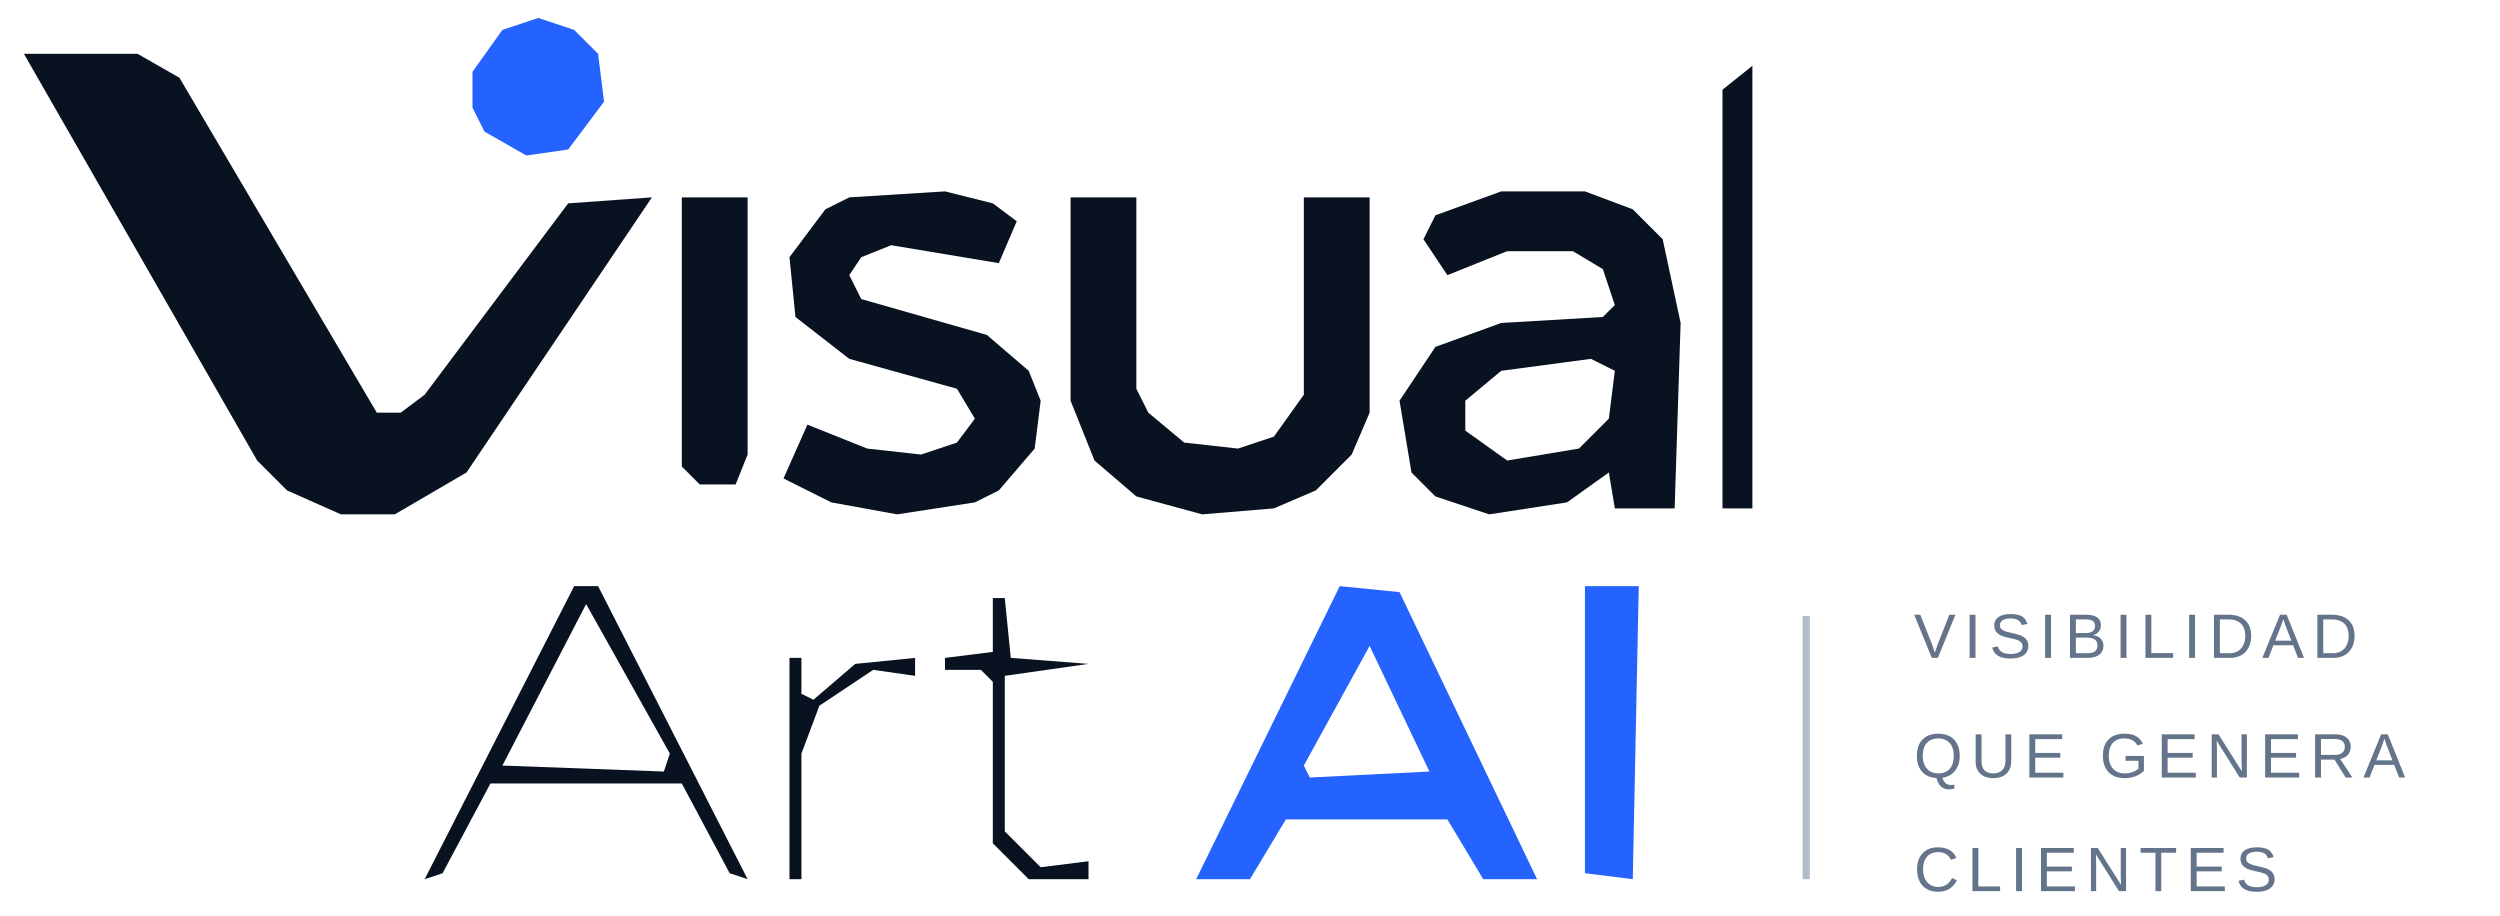
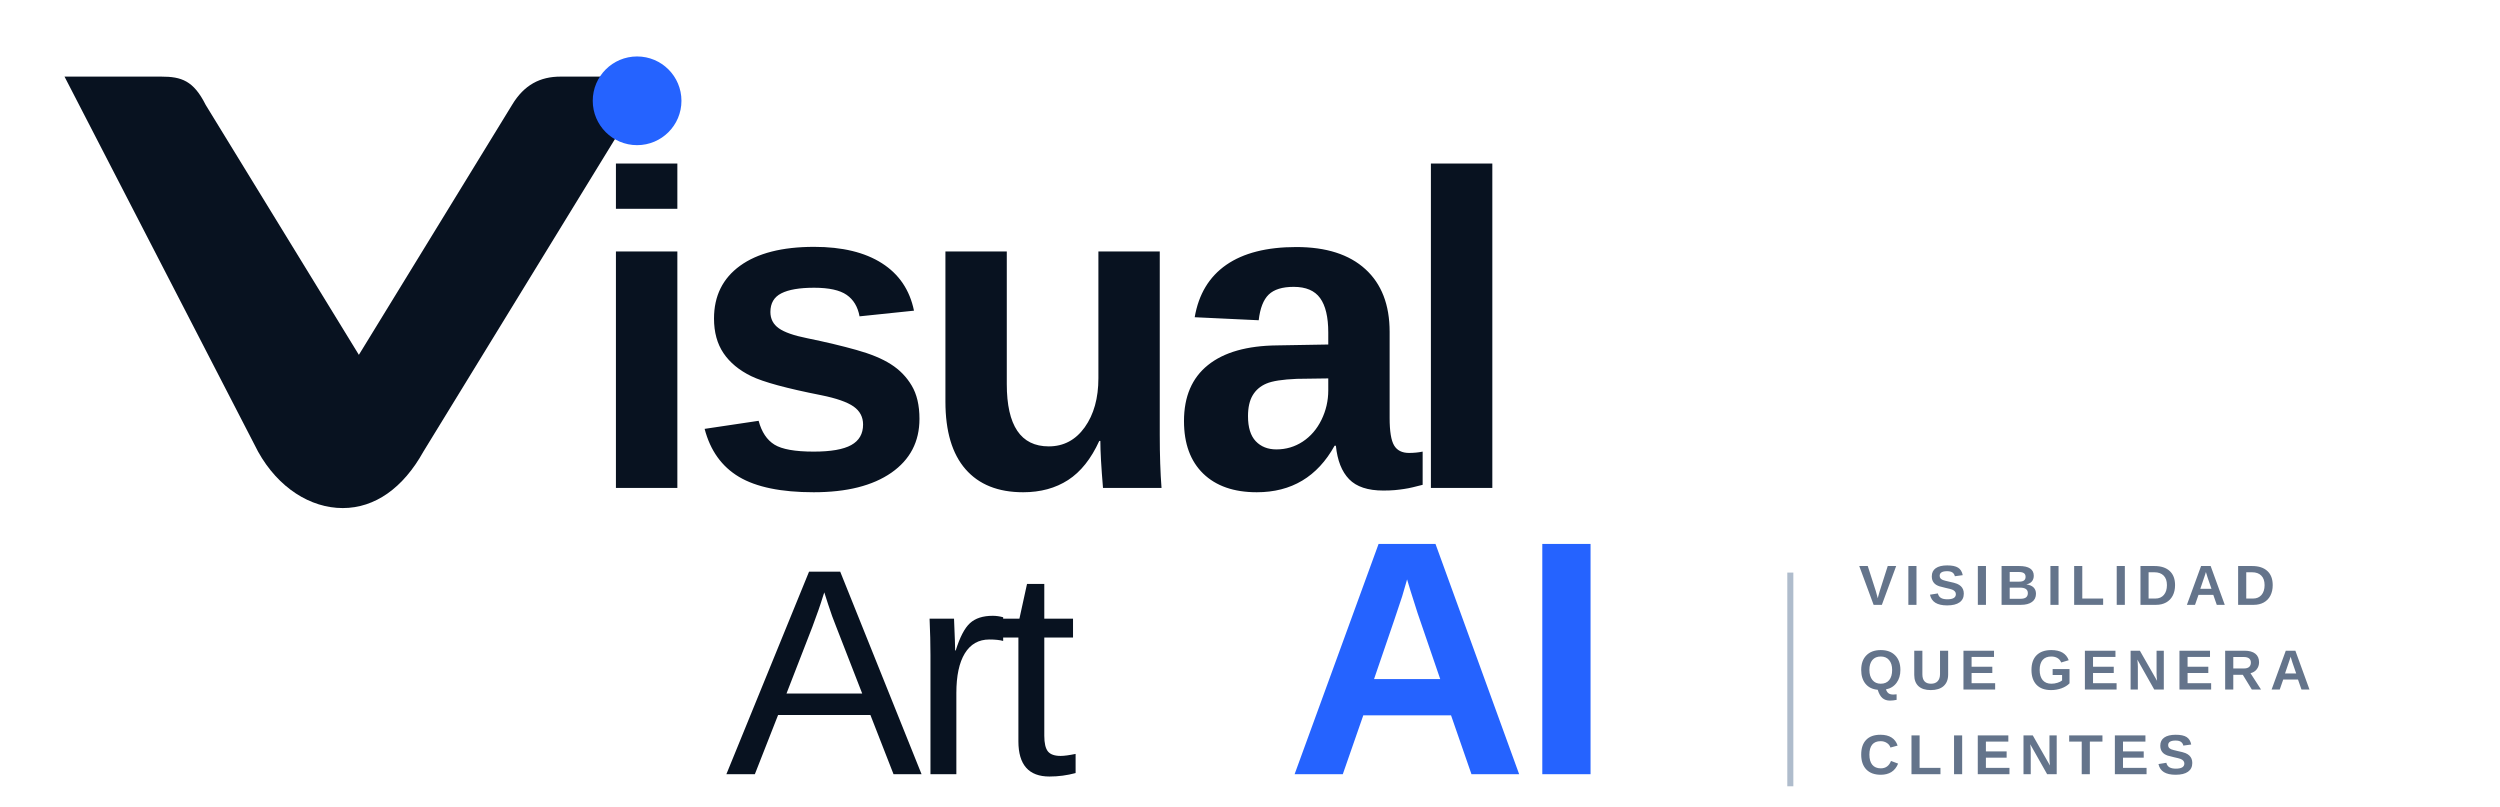
- <svg xmlns="http://www.w3.org/2000/svg" viewBox="13 7 418 153" role="img" aria-labelledby="logoTitle">
-   <path fill="#081220" fill-rule="evenodd" d="M166,117 156,118 149,124 147,123 147,117 145,117 145,154 147,154 147,133 150,125 159,119 166,120Z M111,108 125,133 124,136 97,135Z M179,107 179,116 171,117 171,119 177,119 179,121 179,148 185,154 195,154 195,151 187,152 181,146 181,120 195,118 182,117 181,107Z M109,105 84,154 87,153 95,138 127,138 135,153 138,154 113,105Z M283,69 282,77 277,82 265,84 258,79 258,74 264,69 279,67Z M192,40 192,74 196,84 203,90 214,93 226,92 233,89 239,83 242,76 242,40 231,40 231,73 226,80 220,82 211,81 205,76 203,72 203,40Z M127,40 127,85 130,88 136,88 138,83 138,40Z M253,43 251,47 255,53 265,49 276,49 281,52 283,58 281,60 264,61 253,65 247,74 249,86 253,90 262,93 275,91 282,86 283,92 293,92 294,61 291,47 286,42 278,39 264,39Z M155,40 151,42 145,50 146,60 155,67 173,72 176,77 173,81 167,83 158,82 148,78 144,87 152,91 163,93 176,91 180,89 186,82 187,74 185,69 178,63 157,57 155,53 157,50 162,48 180,51 183,44 179,41 171,39Z M306,18 301,22 301,92 306,92Z M17,16 56,84 61,89 70,93 79,93 91,86 122,40 108,41 84,73 80,76 76,76 43,20 36,16Z" />
-   <path fill="#2563FF" fill-rule="evenodd" d="M242,115 252,136 232,137 231,135Z M278,105 278,153 286,154 287,105Z M237,105 213,154 222,154 228,144 255,144 261,154 270,154 247,106Z M103,10 97,12 92,19 92,25 94,29 101,33 108,32 114,24 113,16 109,12Z" />
-   <path d="M315 110V154" stroke="#AFBCCC" stroke-width="1.2" />
-   <g fill="#64748B" font-size="10.5" font-family="Arial,Helvetica,sans-serif" letter-spacing="1.35">
-     <text x="333" y="117">VISIBILIDAD</text>
-     <text x="333" y="137">QUE GENERA</text>
-     <text x="333" y="156">CLIENTES</text>
+ <svg xmlns="http://www.w3.org/2000/svg" viewBox="0 0 620 200" role="img" aria-labelledby="brandtitle">
+   <path fill="#081220" d="M16 19h24c5 0 8 1 11 7l38 62 38-62c3-5 7-7 12-7h23l-57 93c-5 9-12 14-20 14s-16-5-21-14Z" />
+   <circle cx="158" cy="25" r="11" fill="#2563FF" />
+   <text x="145" y="121" font-family="Arial,Helvetica,sans-serif" font-weight="700" font-size="111" letter-spacing="-5" fill="#081220">isual</text>
+   <text x="180" y="192" font-family="Arial,Helvetica,sans-serif" font-weight="300" font-size="73" letter-spacing="-3" fill="#081220">Art</text>
+   <text x="319" y="192" font-family="Arial,Helvetica,sans-serif" font-weight="700" font-size="83" letter-spacing="-2" fill="#2563FF">AI</text>
+   <path d="M444 142V195" stroke="#AFBCCC" stroke-width="1.5" />
+   <g fill="#64748B" font-family="Arial,Helvetica,sans-serif" font-size="14" font-weight="700" letter-spacing="2">
+     <text x="461" y="150">VISIBILIDAD</text>
+     <text x="461" y="171">QUE GENERA</text>
+     <text x="461" y="192">CLIENTES</text>
  </g>
</svg>
